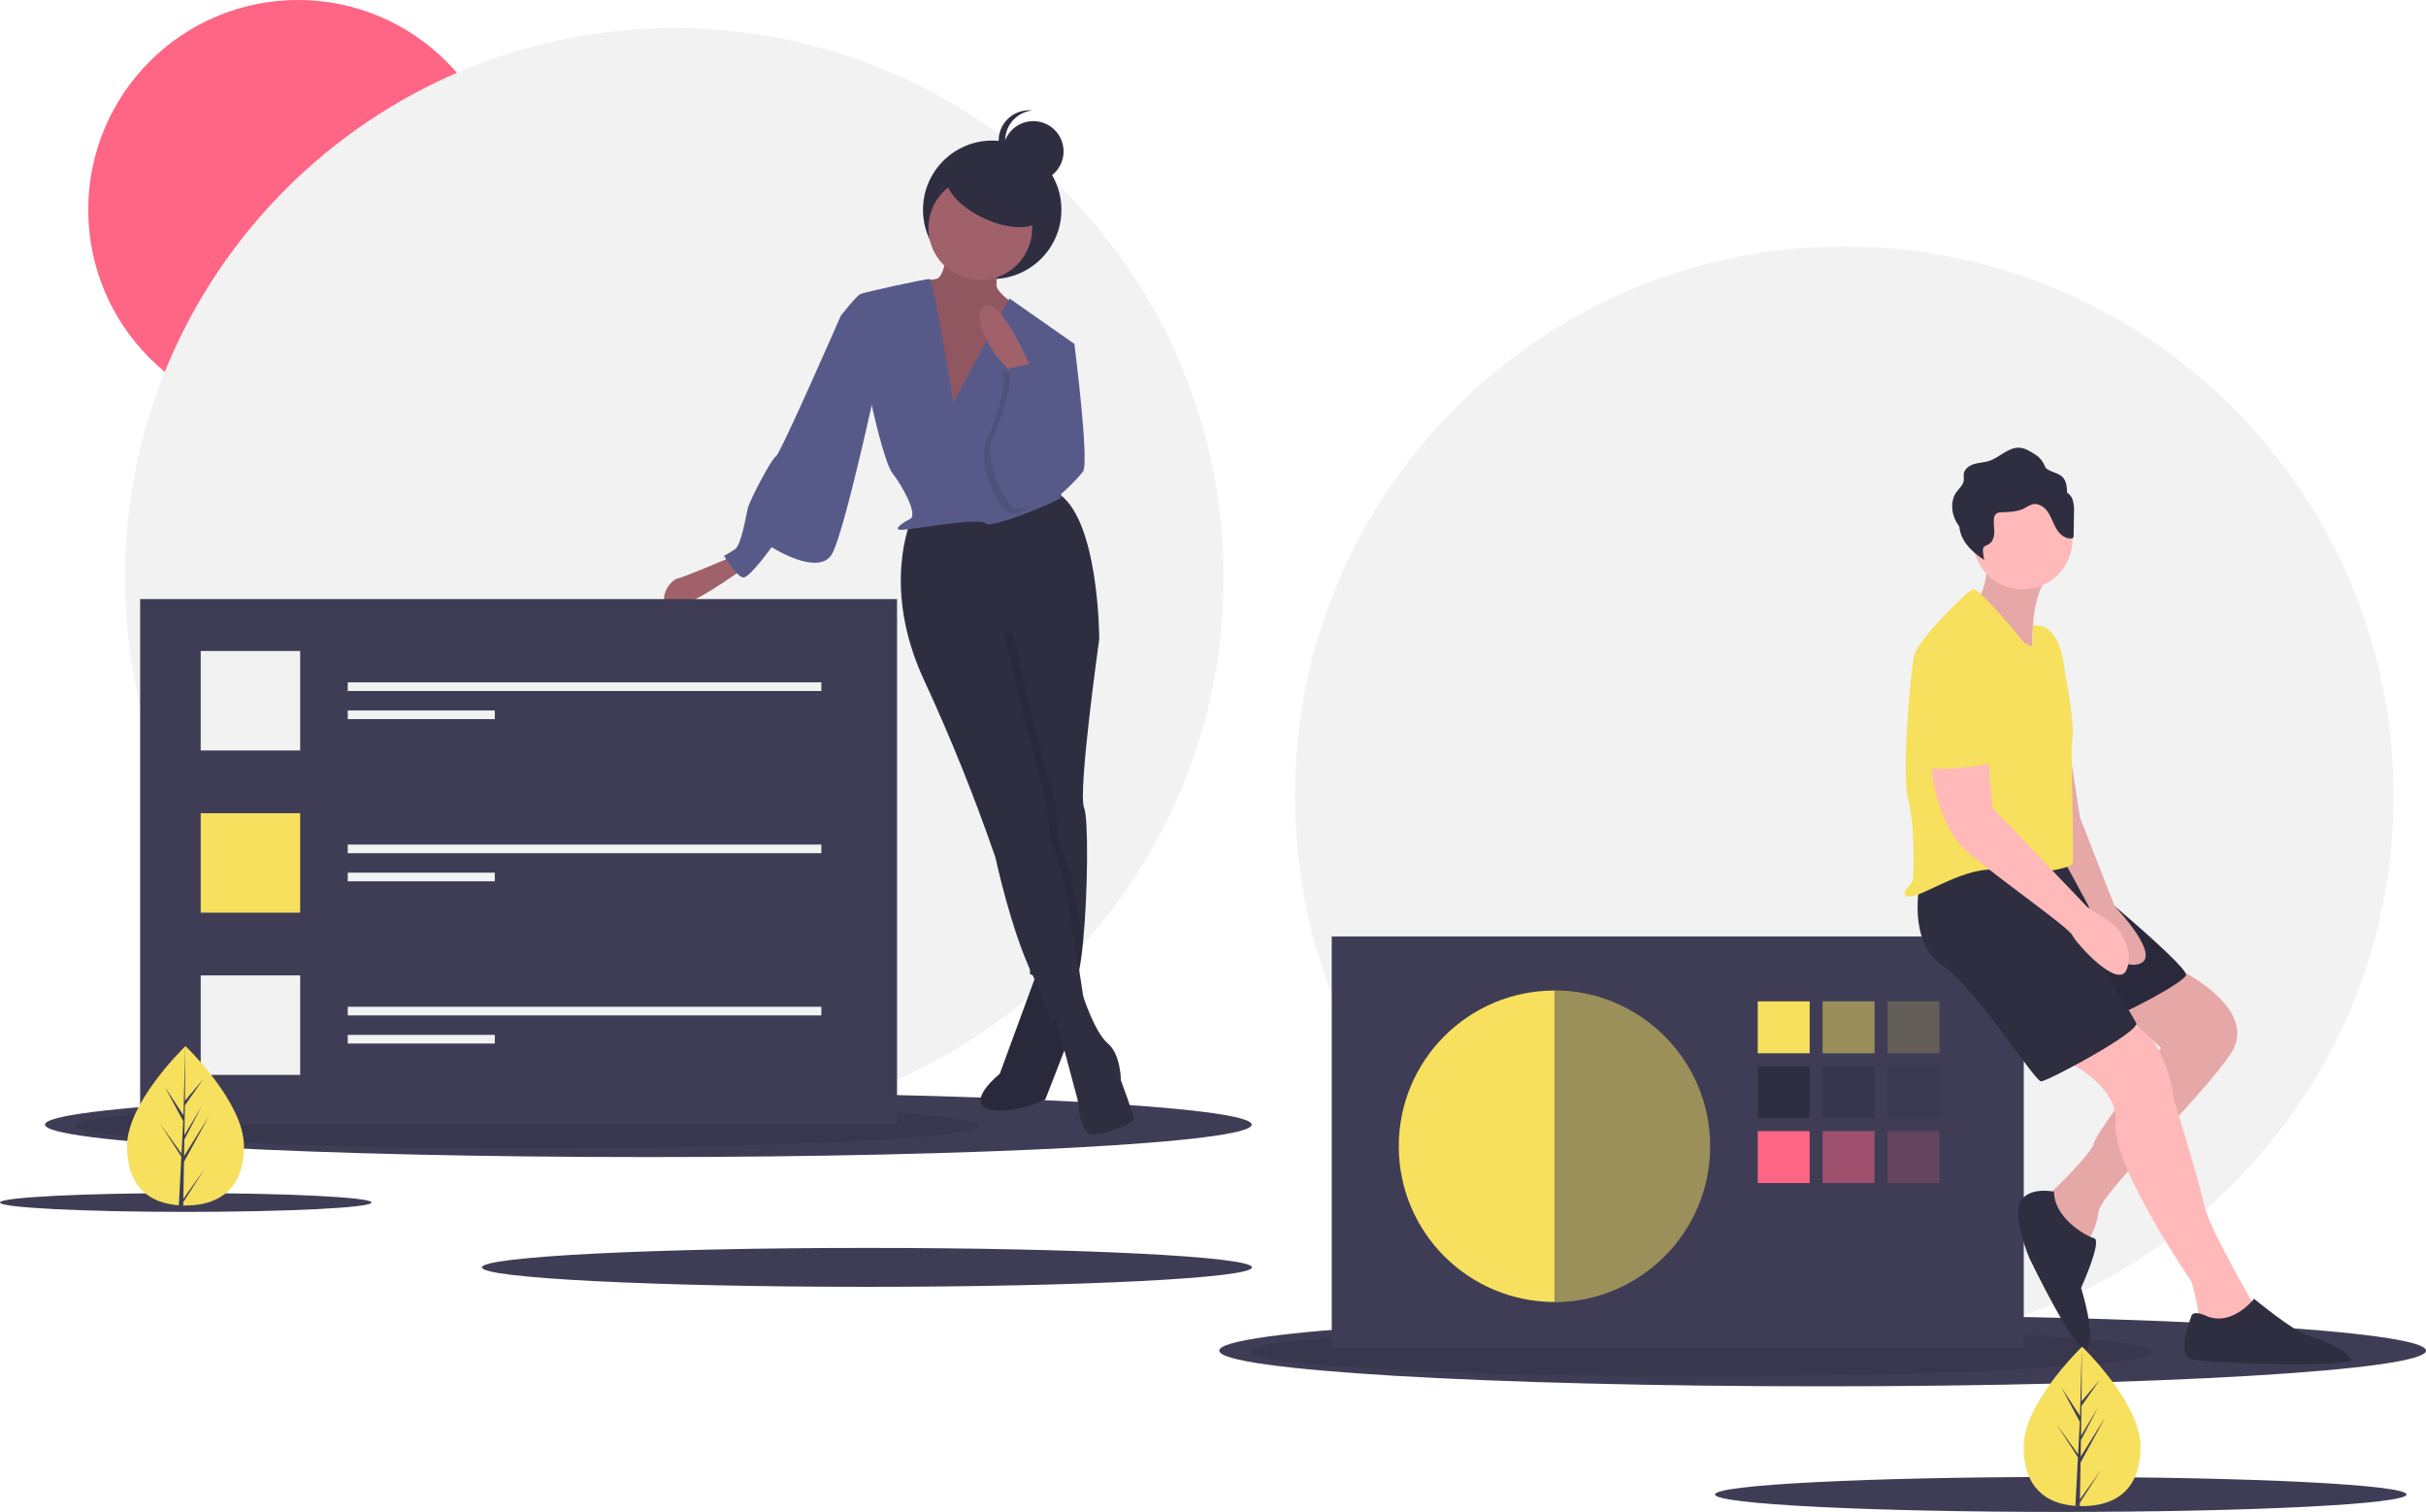
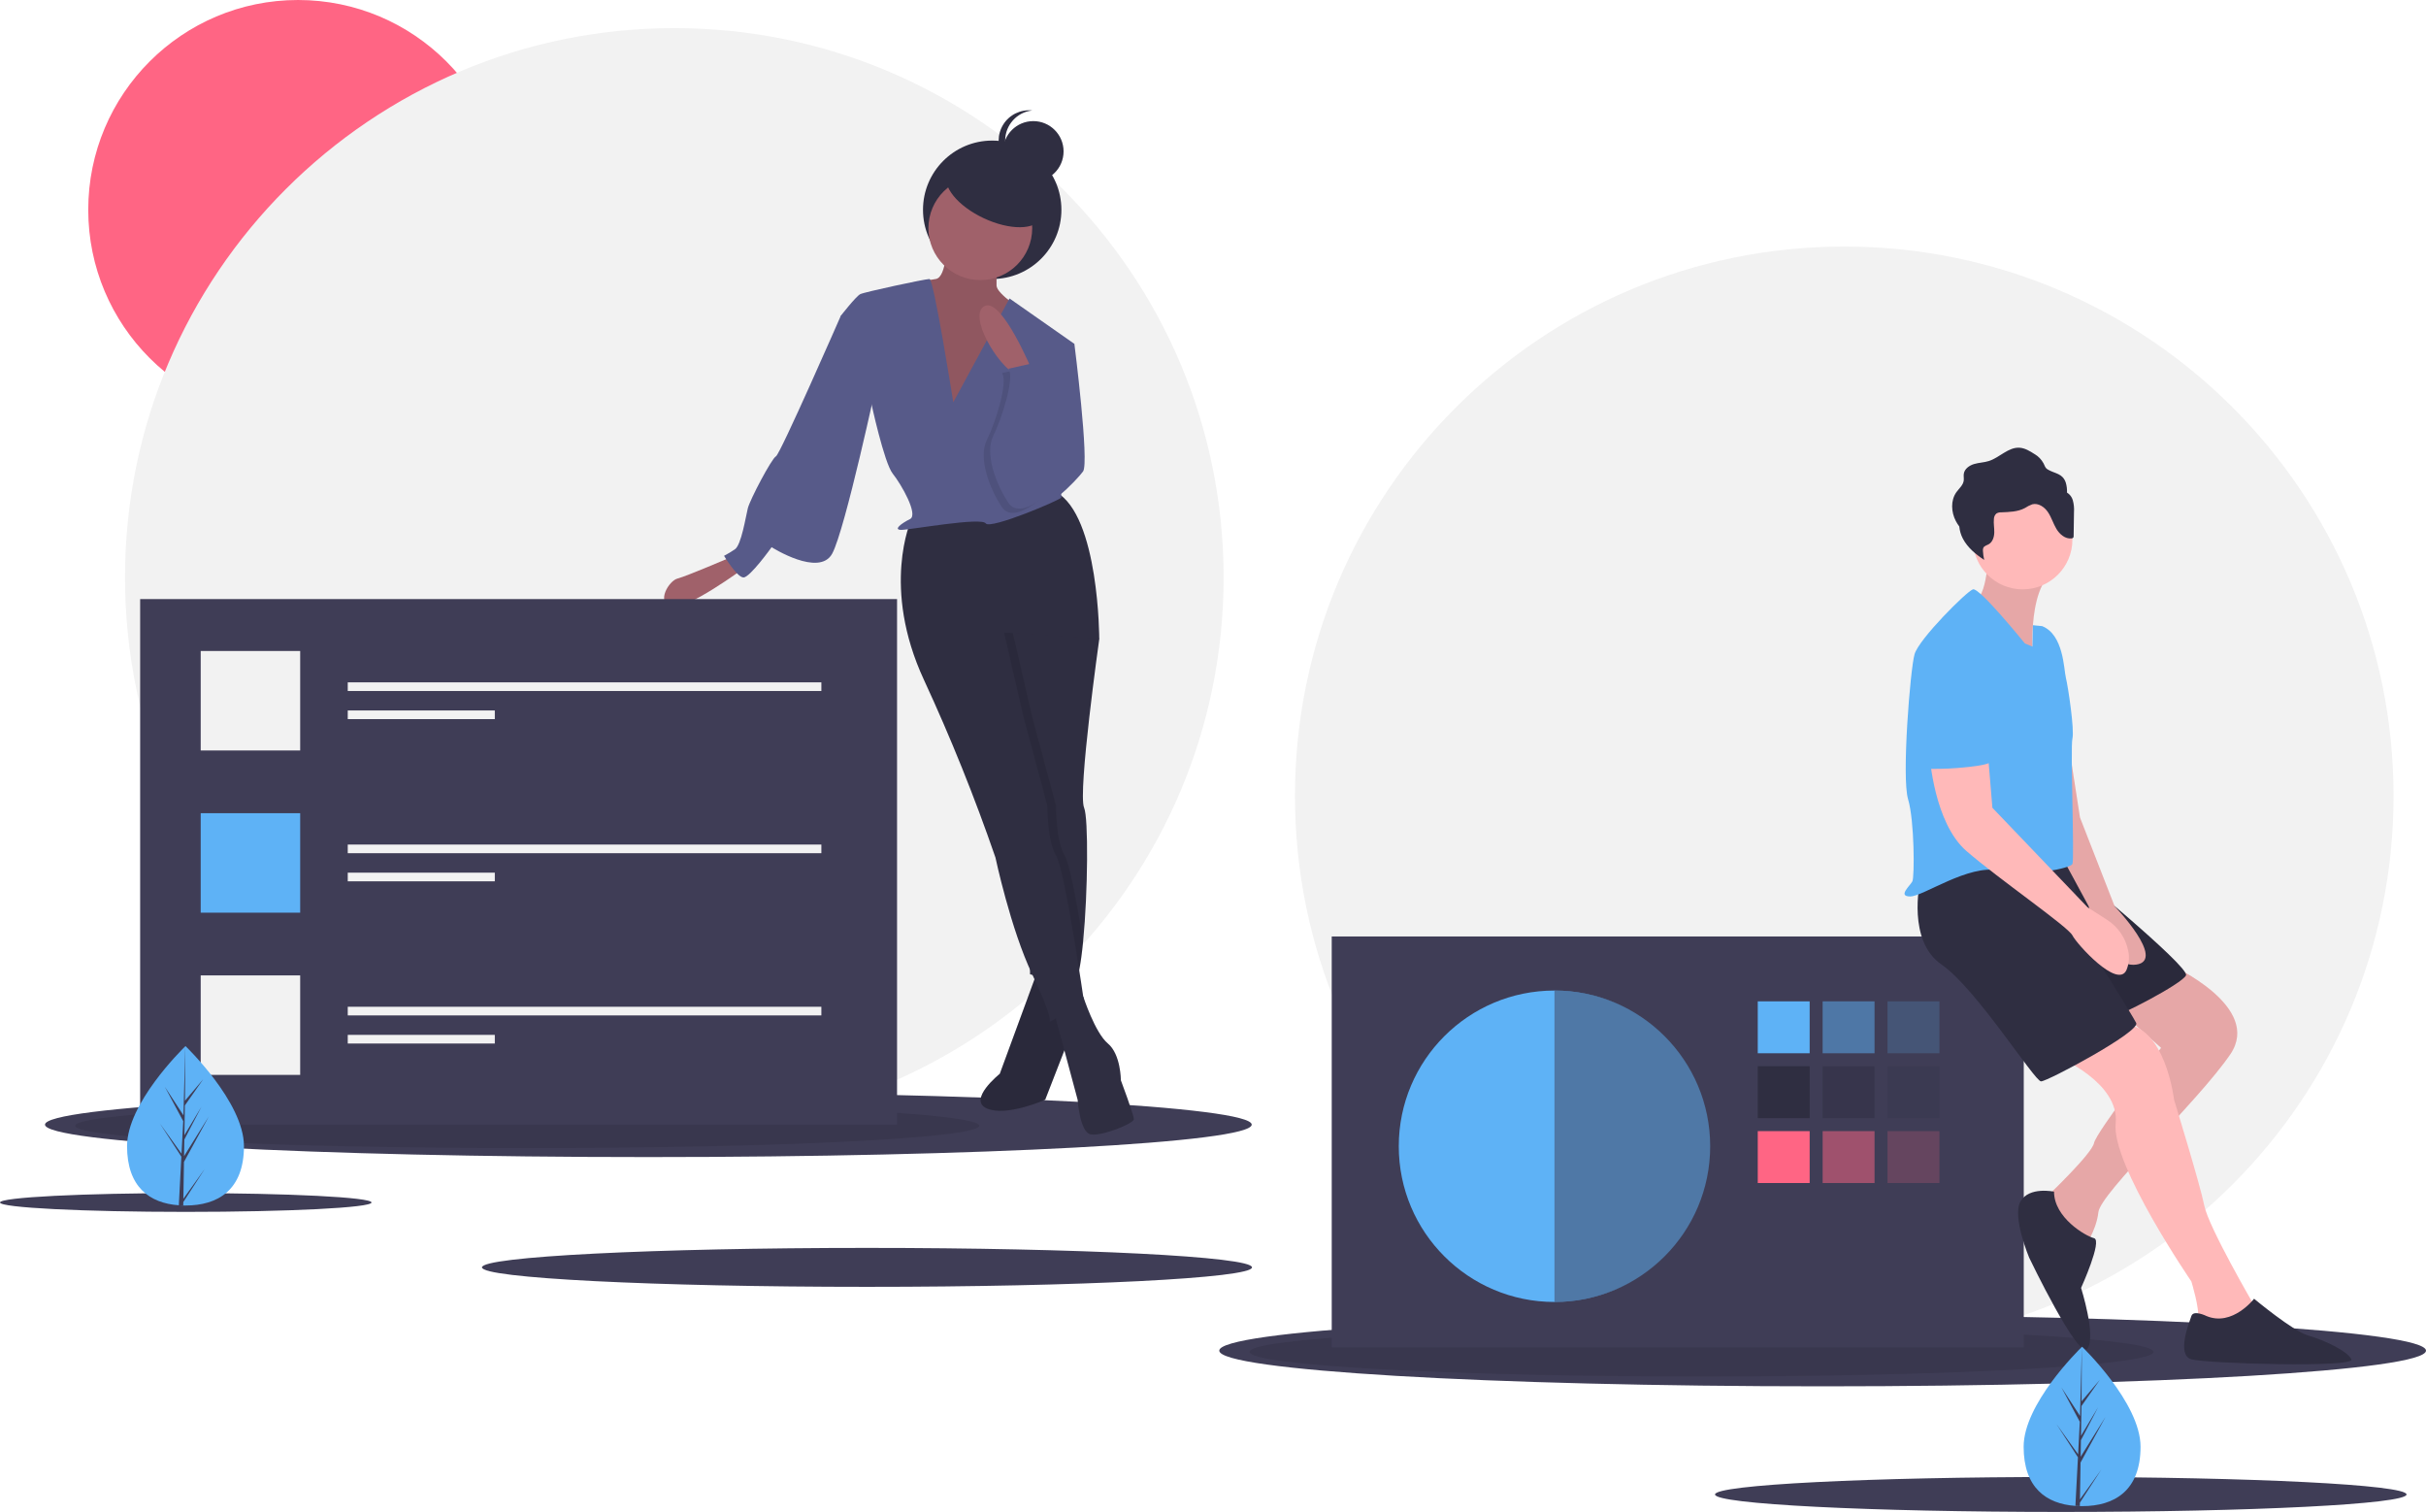
<svg xmlns="http://www.w3.org/2000/svg" id="f2557a61-56ef-4ee7-9811-4cdcc73688e4" data-name="Layer 1" width="1121.806" height="699.082" viewBox="0 0 1121.806 699.082">
  <circle cx="852.806" cy="367.999" r="254" fill="#f2f2f2" />
  <circle cx="137.806" cy="97" r="97" fill="#ff6584" />
  <circle cx="311.806" cy="266.999" r="254" fill="#f2f2f2" />
  <ellipse cx="299.806" cy="520" rx="279" ry="15" fill="#3f3d56" />
  <ellipse cx="243.806" cy="520.517" rx="209" ry="10.345" opacity="0.1" />
  <ellipse cx="842.806" cy="624.5" rx="279" ry="16.5" fill="#3f3d56" />
  <ellipse cx="786.806" cy="625.069" rx="209" ry="11.379" opacity="0.1" />
  <ellipse cx="400.903" cy="586" rx="178.043" ry="9" fill="#3f3d56" />
  <ellipse cx="85.903" cy="556" rx="85.903" ry="4.342" fill="#3f3d56" />
  <ellipse cx="952.927" cy="691" rx="159.879" ry="8.082" fill="#3f3d56" />
  <rect x="615.806" y="433" width="320" height="190" fill="#3f3d56" />
-   <circle cx="718.806" cy="530" r="72" fill="#f6e05e" />
-   <rect x="812.806" y="463" width="24" height="24" fill="#f6e05e" />
-   <rect x="842.806" y="463" width="24" height="24" fill="#f6e05e" opacity="0.5" />
-   <rect x="872.806" y="463" width="24" height="24" fill="#f6e05e" opacity="0.2" />
+   <circle cx="718.806" cy="530" r="72" fill="#5eb2f6" />
+   <rect x="812.806" y="463" width="24" height="24" fill="#5eb2f6" />
+   <rect x="842.806" y="463" width="24" height="24" fill="#5eb2f6" opacity="0.5" />
+   <rect x="872.806" y="463" width="24" height="24" fill="#5eb2f6" opacity="0.2" />
  <rect x="812.806" y="493" width="24" height="24" fill="#2f2e41" />
  <rect x="842.806" y="493" width="24" height="24" fill="#2f2e41" opacity="0.5" />
  <rect x="872.806" y="493" width="24" height="24" fill="#2f2e41" opacity="0.2" />
  <rect x="812.806" y="523" width="24" height="24" fill="#ff6584" />
  <rect x="842.806" y="523" width="24" height="24" fill="#ff6584" opacity="0.5" />
  <rect x="872.806" y="523" width="24" height="24" fill="#ff6584" opacity="0.2" />
  <path d="M757.903,558.459v144c39.765,0,74-32.236,74-72S797.668,558.459,757.903,558.459Z" transform="translate(-39.09703 -100.4591)" fill="#3f3d56" opacity="0.5" />
  <path d="M1043.403,546.959s42,19,27,41-60,64-61,73-7,17-7,17-20-21-18-23,22-21,23-26,31-44,31-44l-27-24Z" transform="translate(-39.09703 -100.4591)" fill="#ffb9b9" />
  <path d="M1043.403,546.959s42,19,27,41-60,64-61,73-7,17-7,17-20-21-18-23,22-21,23-26,31-44,31-44l-27-24Z" transform="translate(-39.09703 -100.4591)" opacity="0.1" />
  <path d="M990.403,588.959s29,12,27,31,35,73,35,73,4,13,3,17,26,3,26,3v-9s-21-36-23-46-14-49-14-49-4-35-24-35A37.5,37.5,0,0,0,990.403,588.959Z" transform="translate(-39.09703 -100.4591)" fill="#ffb9b9" />
  <path d="M991.903,498.459s60,49,58,53-31,19-36,20-40.378-73-40.378-73Z" transform="translate(-39.09703 -100.4591)" fill="#2f2e41" />
  <path d="M991.903,498.459s60,49,58,53-31,19-36,20-40.378-73-40.378-73Z" transform="translate(-39.09703 -100.4591)" opacity="0.1" />
  <path d="M926.903,508.459s-6,27,10,38,43,54,46,54,46-23,44-27-24-39-24-39l-7-37S934.903,495.459,926.903,508.459Z" transform="translate(-39.09703 -100.4591)" fill="#2f2e41" />
  <path d="M991.903,420.459l9,58,16,41s24,25,10,27-22-27-22-27l-13-24Z" transform="translate(-39.09703 -100.4591)" fill="#ffb9b9" />
  <path d="M991.903,420.459l9,58,16,41s24,25,10,27-22-27-22-27l-13-24Z" transform="translate(-39.09703 -100.4591)" opacity="0.1" />
  <path d="M958.403,355.959s0,21-7,23,28,29,28,29-4-35,10-44Z" transform="translate(-39.09703 -100.4591)" fill="#ffb9b9" />
  <path d="M958.403,355.959s0,21-7,23,28,29,28,29-4-35,10-44Z" transform="translate(-39.09703 -100.4591)" opacity="0.1" />
  <circle cx="935.306" cy="249.5" r="23" fill="#ffb9b9" />
-   <path d="M975.403,397.959s-21-26-24-25-25,23-27,30-6,57-3,67,3,36,2,38-7,7-1,7,27-15,41-12,33-1,34-3-1-54,0-58-2-24-3-28-1-20-11-24l-4.264-.421-.239,9.892Z" transform="translate(-39.09703 -100.4591)" fill="#f6e05e" />
+   <path d="M975.403,397.959s-21-26-24-25-25,23-27,30-6,57-3,67,3,36,2,38-7,7-1,7,27-15,41-12,33-1,34-3-1-54,0-58-2-24-3-28-1-20-11-24l-4.264-.421-.239,9.892Z" transform="translate(-39.09703 -100.4591)" fill="#5eb2f6" />
  <path d="M931.403,449.959s2,31,17,44,47,35,49,39,21,25,25,16a14.962,14.962,0,0,0,.802-8.867,22.053,22.053,0,0,0-9.903-14.413l-8.899-5.72-44-46-2-24Z" transform="translate(-39.09703 -100.4591)" fill="#ffb9b9" />
  <path d="M988.903,651.459s-11.5-2.5-15.5,4.5,4,26,4,26,23,48,27,42-3-28-3-28,10-22,6-23S988.903,663.459,988.903,651.459Z" transform="translate(-39.09703 -100.4591)" fill="#2f2e41" />
  <path d="M1059.403,708.959s-6-3-7,0-7,18,0,20,76,4,74,0-13-9-20-11-25-17-25-17S1071.403,713.959,1059.403,708.959Z" transform="translate(-39.09703 -100.4591)" fill="#2f2e41" />
  <path d="M997.572,331.705a6.159,6.159,0,0,0-2.671-3.487,14.136,14.136,0,0,0-.564-4.602c-1.47-4.344-4.951-4.095-8.235-6.016-1.425-.833-1.337-1.57-2.079-2.939a10.907,10.907,0,0,0-4.203-4.288c-2.107-1.343-4.332-2.725-6.825-2.895-5.239-.357-9.256,4.571-14.263,6.152-2.207.697-4.579.726-6.797,1.385s-4.432,2.232-4.763,4.523c-.153,1.058.117,2.143-.038,3.2-.308,2.101-2.151,3.573-3.386,5.302-2.729,3.822-2.417,9.222-.235,13.38a18.81,18.81,0,0,0,1.574,2.463,15.15,15.15,0,0,0,1.662,5.626c2.183,4.159,5.938,7.266,9.861,9.848a23.277,23.277,0,0,1-.582-4.199,2.897,2.897,0,0,1,.179-1.391c.437-.913,1.591-1.156,2.472-1.656,1.823-1.036,2.538-3.329,2.591-5.425s-.392-4.196-.172-6.282a3.432,3.432,0,0,1,1.175-2.525,4.059,4.059,0,0,1,2.215-.528c3.736-.152,7.639-.221,10.934-1.988a16.203,16.203,0,0,1,3.403-1.722c2.8-.73,5.662,1.232,7.276,3.635s2.418,5.261,3.907,7.742,4.061,4.694,6.94,4.4a1.152,1.152,0,0,0,.86-.382,1.289,1.289,0,0,0,.158-.732l.161-11.005A16.634,16.634,0,0,0,997.572,331.705Z" transform="translate(-39.09703 -100.4591)" fill="#2f2e41" />
-   <path d="M940.403,398.959s22,10,21,31,6,23-11,25-21,0-22,2-7-46-3-51S940.403,398.959,940.403,398.959Z" transform="translate(-39.09703 -100.4591)" fill="#f6e05e" />
+   <path d="M940.403,398.959s22,10,21,31,6,23-11,25-21,0-22,2-7-46-3-51S940.403,398.959,940.403,398.959Z" transform="translate(-39.09703 -100.4591)" fill="#5eb2f6" />
  <circle cx="458.806" cy="97" r="32" fill="#2f2e41" />
  <path d="M519.403,547.959l-18,49s-15,12-6,16,27-4,27-4l14-36-2-25Z" transform="translate(-39.09703 -100.4591)" fill="#2f2e41" />
  <path d="M519.403,547.959l-18,49s-15,12-6,16,27-4,27-4l14-36-2-25Z" transform="translate(-39.09703 -100.4591)" opacity="0.1" />
  <path d="M520.903,257.459l15,2s7,55,4,59-18,20-24,16S520.903,257.459,520.903,257.459Z" transform="translate(-39.09703 -100.4591)" fill="#575a89" />
  <path d="M377.403,357.959s-21,9-25,10-10,11-3,13,34-18,34-18Z" transform="translate(-39.09703 -100.4591)" fill="#a0616a" />
  <path d="M526.403,567.959l11,41s1,15,6,16,20-5,20-7-6-18-6-18,0-12-6-17-11.406-21.75-11.406-21.75Z" transform="translate(-39.09703 -100.4591)" fill="#2f2e41" />
  <path d="M540.403,473.959c2.02,4.71,1.77,38.88-.44,61.62-1.07,11.05-2.6,19.4-4.56,20.38l-14.33-3.58-5.67-1.42-.15-12.44-.85-68.56-17-71v-18l43,4,6.82,10.71.18.29S537.403,466.959,540.403,473.959Z" transform="translate(-39.09703 -100.4591)" fill="#2f2e41" />
  <path d="M531.403,495.959c2.14,3.21,5.71,22.43,8.56,39.62-1.07,11.05-2.6,19.4-4.56,20.38l-14.33-3.58c-.22-.46-.44-.94-.67-1.42-1.83-3.84-3.55-8.08-5.15-12.44l-.85-68.56-17-71v-18l43,4,6.82,10.71-39.82-2.71,9,39,11,41S527.403,489.959,531.403,495.959Z" transform="translate(-39.09703 -100.4591)" opacity="0.1" />
  <path d="M460.403,340.959s-14,31,6,74a874.089,874.089,0,0,1,33,82s7,33,17,54,8,22,8,22l16-9s-9-62-13-68-4-23-4-23l-11-41-9-39,44,3s0-57-20-68Z" transform="translate(-39.09703 -100.4591)" fill="#2f2e41" />
  <path d="M476.903,212.459s0,16-5,17-15,1-18,6,23,71,23,71l27-17,9-45s-13-8-13-12v-18Z" transform="translate(-39.09703 -100.4591)" fill="#a0616a" />
  <path d="M476.903,212.459s0,16-5,17-15,1-18,6,23,71,23,71l27-17,9-45s-13-8-13-12v-18Z" transform="translate(-39.09703 -100.4591)" opacity="0.1" />
  <circle cx="453.306" cy="105.5" r="24" fill="#a0616a" />
  <path d="M479.903,286.459s-9-57-11-57-30,6-32,7-9,10-9,10l14,40s6,28,10,33,12,19,8,21-8,5-4,5,37-6,39-3,35-11,35-12-4-48-4-48l10-23-30-21Z" transform="translate(-39.09703 -100.4591)" fill="#575a89" />
  <path d="M437.903,241.459l-10,5s-28,64-30,65-12,20-13,24-3,17-6,19a51.953,51.953,0,0,1-5,3s6,10,9,10,13-14,13-14,22,14,28,3,21-81,21-81Z" transform="translate(-39.09703 -100.4591)" fill="#575a89" />
  <path d="M516.403,271.959s-14-34-22-30,6,28,15,32Z" transform="translate(-39.09703 -100.4591)" fill="#a0616a" />
  <path d="M502.403,272.959l14.031-3.172L519.403,284.959s13,23,10,33-21,26-27,17-11-23-7-31S505.403,276.959,502.403,272.959Z" transform="translate(-39.09703 -100.4591)" opacity="0.1" />
  <path d="M505.403,270.959l14.031-3.172L522.403,282.959s13,23,10,33-21,26-27,17-11-23-7-31S508.403,274.959,505.403,270.959Z" transform="translate(-39.09703 -100.4591)" fill="#575a89" />
  <ellipse cx="498.903" cy="190.959" rx="11.5" ry="24" transform="translate(75.23657 461.2775) rotate(-64.8987)" fill="#2f2e41" />
  <circle cx="477.806" cy="70" r="14" fill="#2f2e41" />
  <path d="M503.903,165.459a14,14,0,0,1,12.5-13.917,14,14,0,1,0,0,27.834A14,14,0,0,1,503.903,165.459Z" transform="translate(-39.09703 -100.4591)" fill="#2f2e41" />
  <rect x="64.806" y="277" width="350" height="243" fill="#3f3d56" />
  <rect x="92.806" y="301" width="46" height="46" fill="#f2f2f2" />
-   <rect x="92.806" y="376" width="46" height="46" fill="#f6e05e" />
+   <rect x="92.806" y="376" width="46" height="46" fill="#5eb2f6" />
  <rect x="92.806" y="451" width="46" height="46" fill="#f2f2f2" />
  <rect x="160.806" y="315.5" width="219" height="4" fill="#f2f2f2" />
  <rect x="160.806" y="328.5" width="68" height="4" fill="#f2f2f2" />
  <rect x="160.806" y="390.5" width="219" height="4" fill="#f2f2f2" />
  <rect x="160.806" y="403.5" width="68" height="4" fill="#f2f2f2" />
  <rect x="160.806" y="465.5" width="219" height="4" fill="#f2f2f2" />
  <rect x="160.806" y="478.5" width="68" height="4" fill="#f2f2f2" />
-   <path d="M1028.903,769.392c0,20.356-12.1,27.464-27.028,27.464-.346,0-.692-.005-1.035-.012-.692-.015-1.378-.047-2.055-.095-13.473-.953-23.939-8.426-23.939-27.357,0-19.588,25.031-44.307,26.916-46.141l.002-.002c.072-.072.109-.107.109-.107S1028.903,749.038,1028.903,769.392Z" transform="translate(-39.09703 -100.4591)" fill="#f6e05e" />
+   <path d="M1028.903,769.392c0,20.356-12.1,27.464-27.028,27.464-.346,0-.692-.005-1.035-.012-.692-.015-1.378-.047-2.055-.095-13.473-.953-23.939-8.426-23.939-27.357,0-19.588,25.031-44.307,26.916-46.141l.002-.002c.072-.072.109-.107.109-.107S1028.903,749.038,1028.903,769.392Z" transform="translate(-39.09703 -100.4591)" fill="#5eb2f6" />
  <path d="M1000.89,793.741l9.886-13.811-9.911,15.329-.025,1.585c-.692-.015-1.378-.047-2.055-.095l1.065-20.364-.007-.159.017-.027.102-1.925-9.936-15.366,9.965,13.923.025.408.804-15.386-8.505-15.879,8.61,13.18.838-31.902.002-.109v.107l-.139,25.155,8.468-9.973-8.503,12.14-.224,13.777,7.908-13.222-7.941,15.249-.124,7.659,11.475-18.404-11.52,21.075Z" transform="translate(-39.09703 -100.4591)" fill="#3f3d56" />
-   <path d="M151.903,630.392c0,20.356-12.1,27.464-27.028,27.464-.346,0-.692-.005-1.035-.012-.692-.015-1.378-.047-2.055-.095-13.473-.953-23.939-8.426-23.939-27.357,0-19.588,25.031-44.307,26.916-46.141l.002-.002c.072-.072.109-.107.109-.107S151.903,610.038,151.903,630.392Z" transform="translate(-39.09703 -100.4591)" fill="#f6e05e" />
+   <path d="M151.903,630.392c0,20.356-12.1,27.464-27.028,27.464-.346,0-.692-.005-1.035-.012-.692-.015-1.378-.047-2.055-.095-13.473-.953-23.939-8.426-23.939-27.357,0-19.588,25.031-44.307,26.916-46.141l.002-.002c.072-.072.109-.107.109-.107S151.903,610.038,151.903,630.392Z" transform="translate(-39.09703 -100.4591)" fill="#5eb2f6" />
  <path d="M123.89,654.741l9.886-13.811-9.911,15.329-.025,1.585c-.692-.015-1.378-.047-2.055-.095l1.065-20.364-.007-.159.017-.027.102-1.925-9.936-15.366,9.965,13.923.025.408.804-15.386-8.505-15.879,8.61,13.18.838-31.902.002-.109v.107l-.139,25.155,8.468-9.973-8.503,12.14-.224,13.777,7.908-13.222-7.941,15.249-.124,7.659,11.475-18.404-11.52,21.075Z" transform="translate(-39.09703 -100.4591)" fill="#3f3d56" />
</svg>
